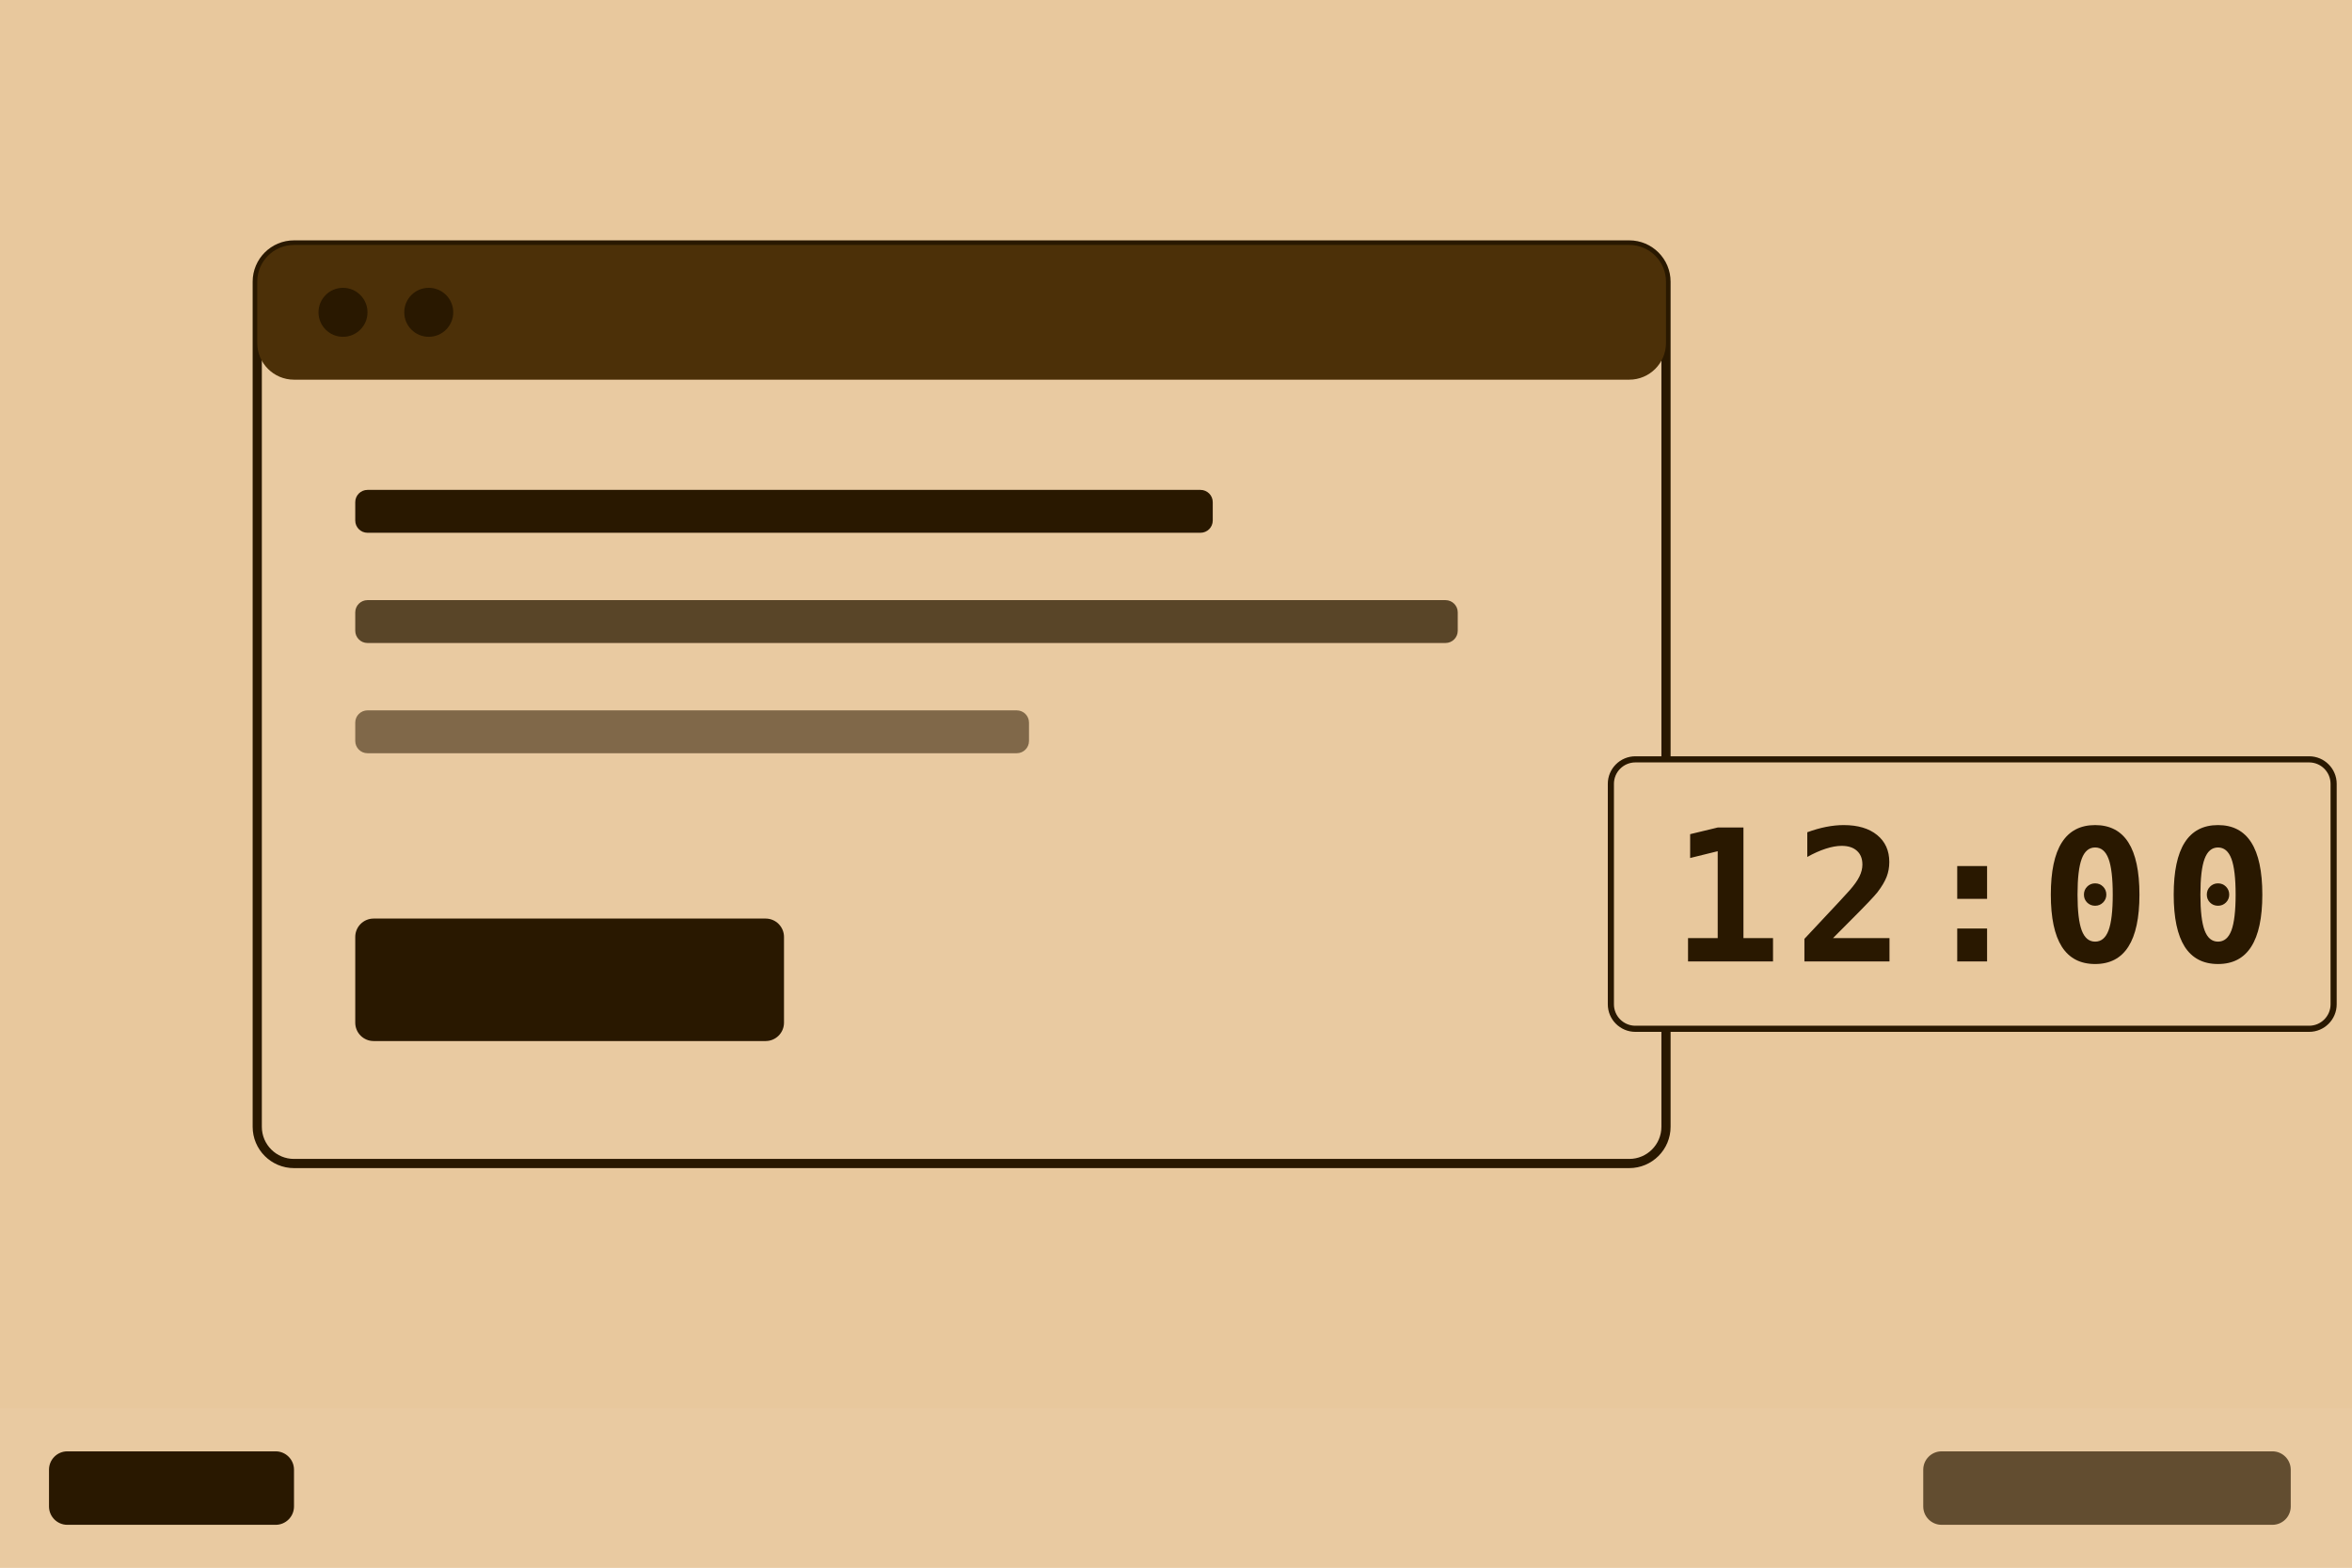
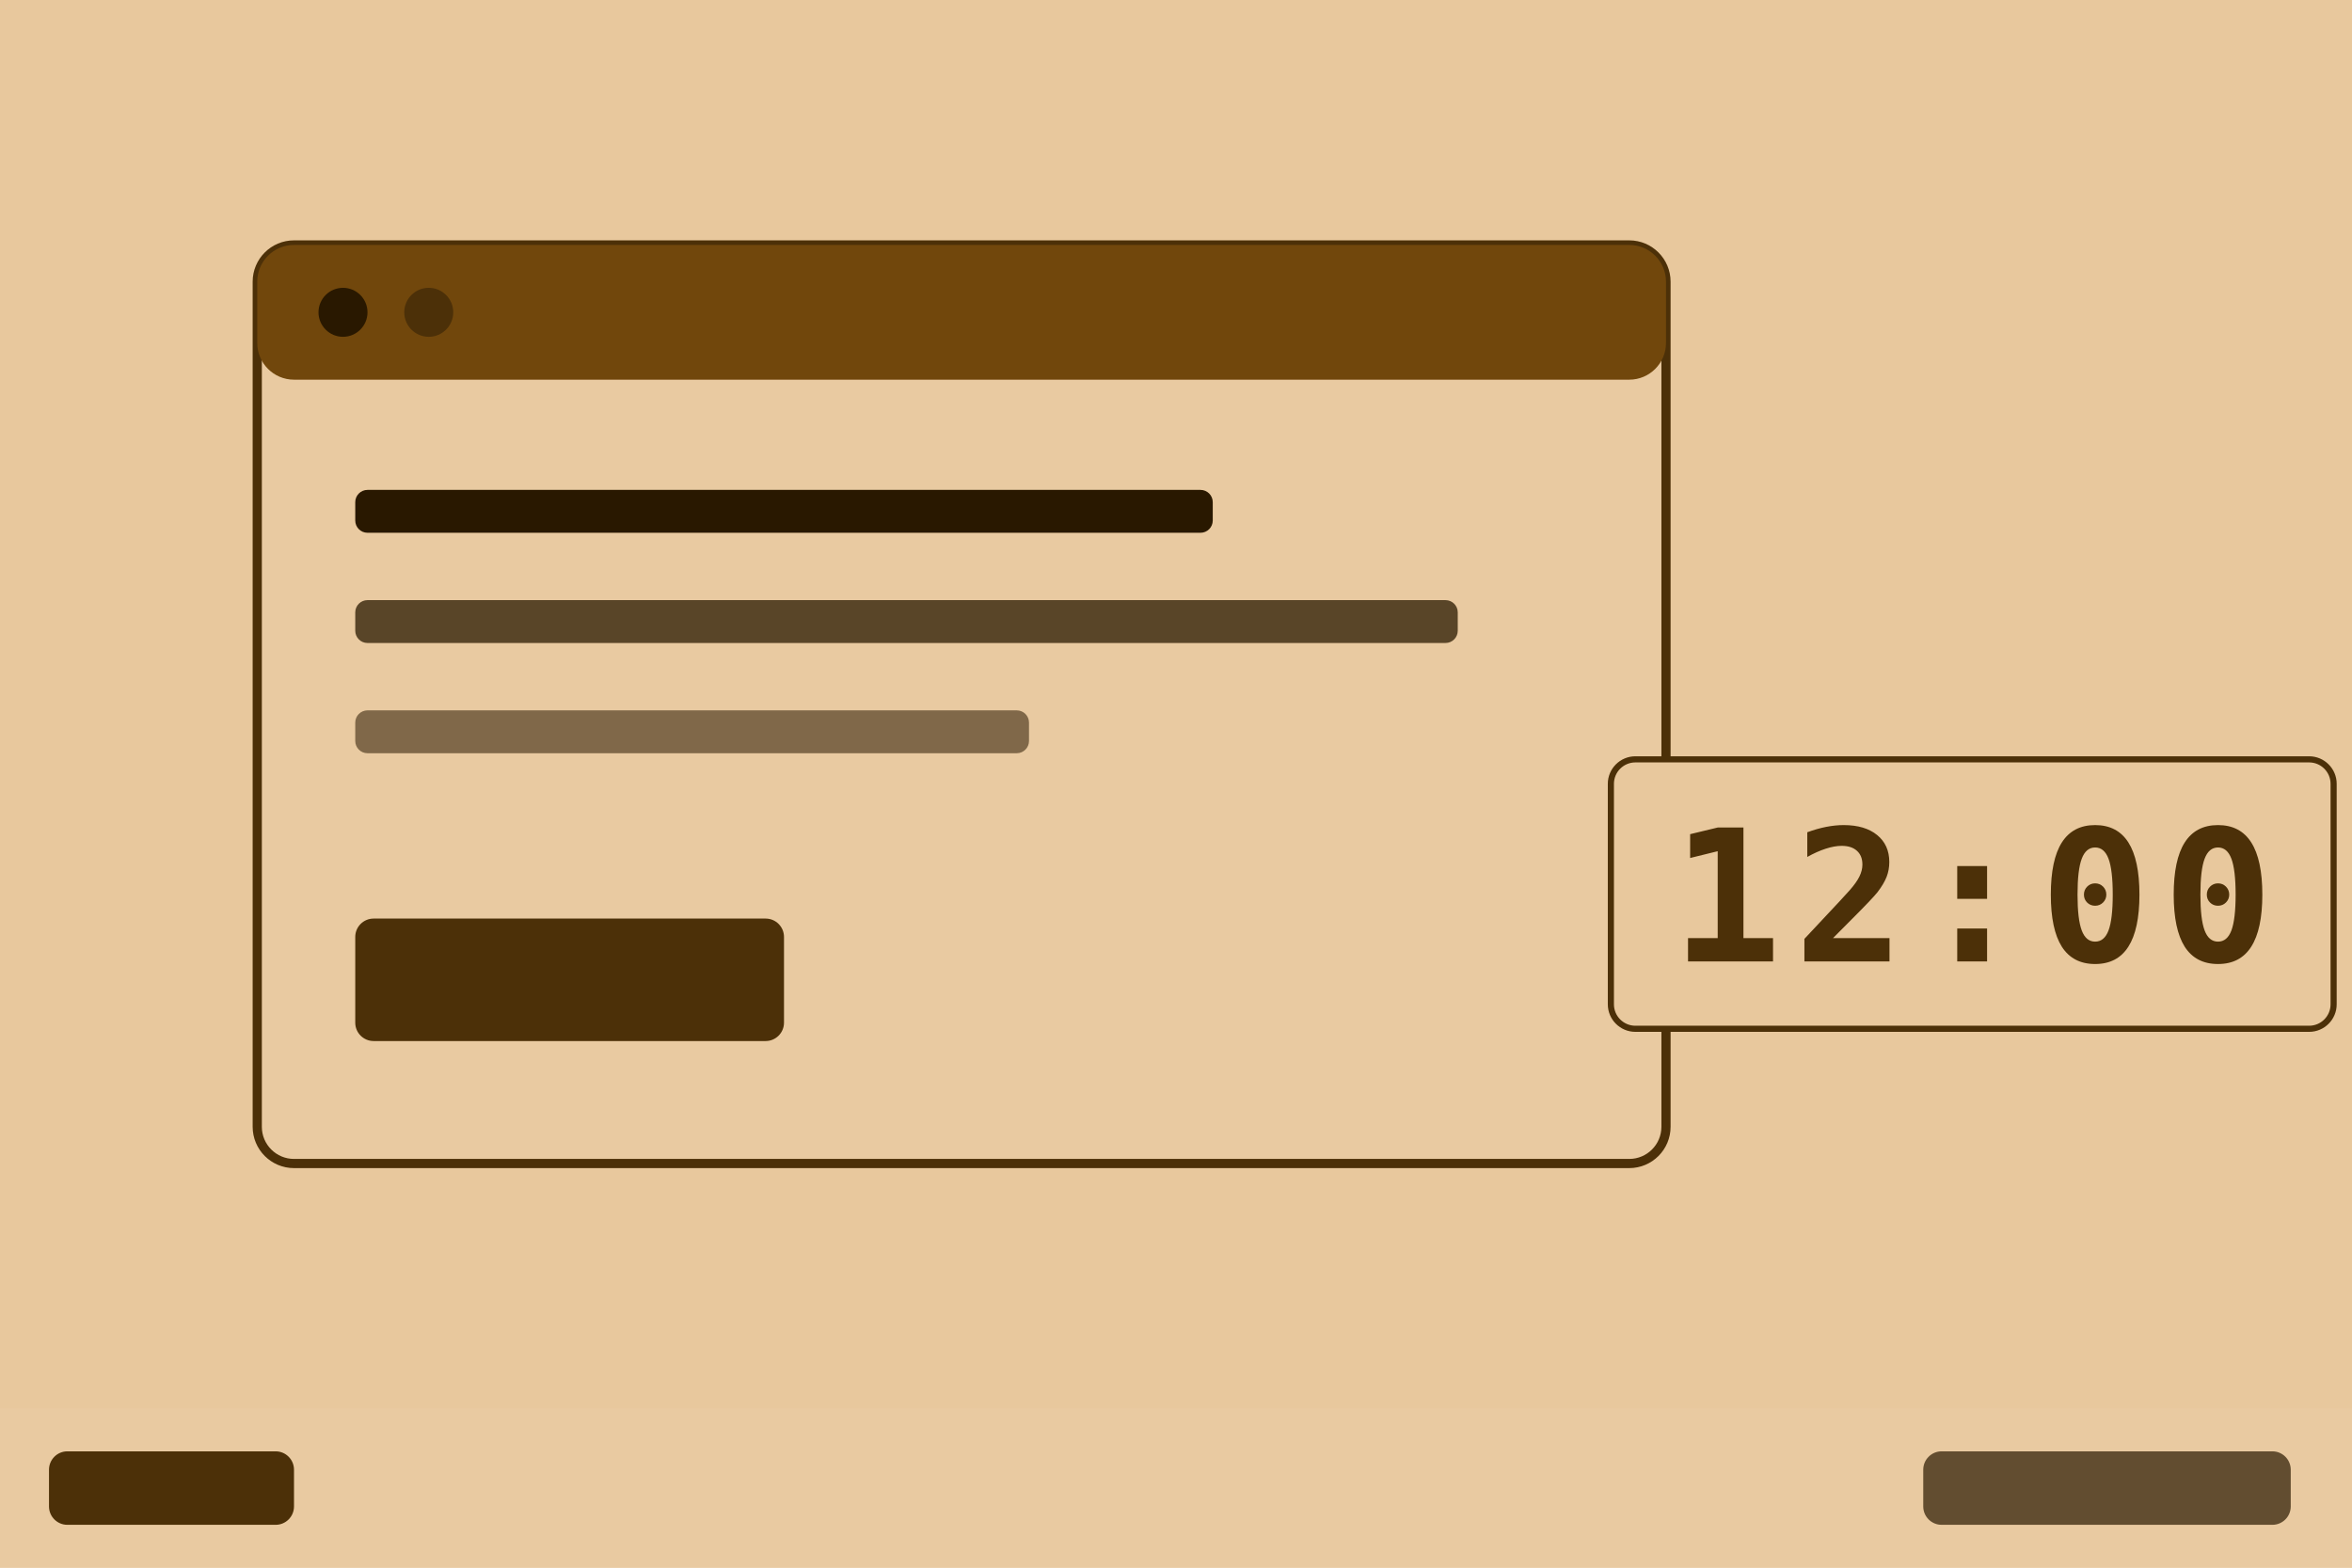
<svg xmlns="http://www.w3.org/2000/svg" width="384" height="256" viewBox="0 0 384 256">
  <rect width="384" height="256" fill="#e8c89d" />
-   <rect x="42" y="40" width="230" height="150" rx="6" fill="#e9caa1" stroke="#291800" stroke-width="1.5" />
-   <rect x="42" y="40" width="230" height="22" rx="6" fill="#4c3008" />
+   <rect x="42" y="40" width="230" height="150" rx="6" fill="#e9caa1" stroke="#4c3008" stroke-width="1.5" />
+   <rect x="42" y="40" width="230" height="22" rx="6" fill="#71470c" />
  <circle cx="56" cy="51" r="4" fill="#291800" />
-   <circle cx="70" cy="51" r="4" fill="#291800" />
+   <circle cx="70" cy="51" r="4" fill="#4c3008" />
  <rect x="58" y="80" width="140" height="7" rx="2" fill="#291800" />
  <rect x="58" y="98" width="180" height="7" rx="2" fill="#291800" opacity="0.75" />
  <rect x="58" y="116" width="110" height="7" rx="2" fill="#291800" opacity="0.55" />
-   <rect x="58" y="150" width="70" height="20" rx="3" fill="#291800" />
+   <rect x="58" y="150" width="70" height="20" rx="3" fill="#4c3008" />
  <g transform="translate(322,150)" font-family="monospace" font-weight="bold">
-     <rect x="-59.0" y="-26" width="118.0" height="44" rx="4" fill="#e8c89d" stroke="#291800" stroke-width="1" />
-     <text x="0" y="7" font-size="30" fill="#291800" text-anchor="middle" letter-spacing="2">12:00</text>
+     <rect x="-59.0" y="-26" width="118.0" height="44" rx="4" fill="#e8c89d" stroke="#4c3008" stroke-width="1" />
+     <text x="0" y="7" font-size="30" fill="#4c3008" text-anchor="middle" letter-spacing="2">12:00</text>
  </g>
  <rect x="0" y="230" width="384" height="26" fill="#e9caa1" />
-   <rect x="8" y="237" width="40" height="12" rx="3" fill="#291800" />
+   <rect x="8" y="237" width="40" height="12" rx="3" fill="#4c3008" />
  <rect x="314" y="237" width="60" height="12" rx="3" fill="#291800" opacity="0.7" />
</svg>
